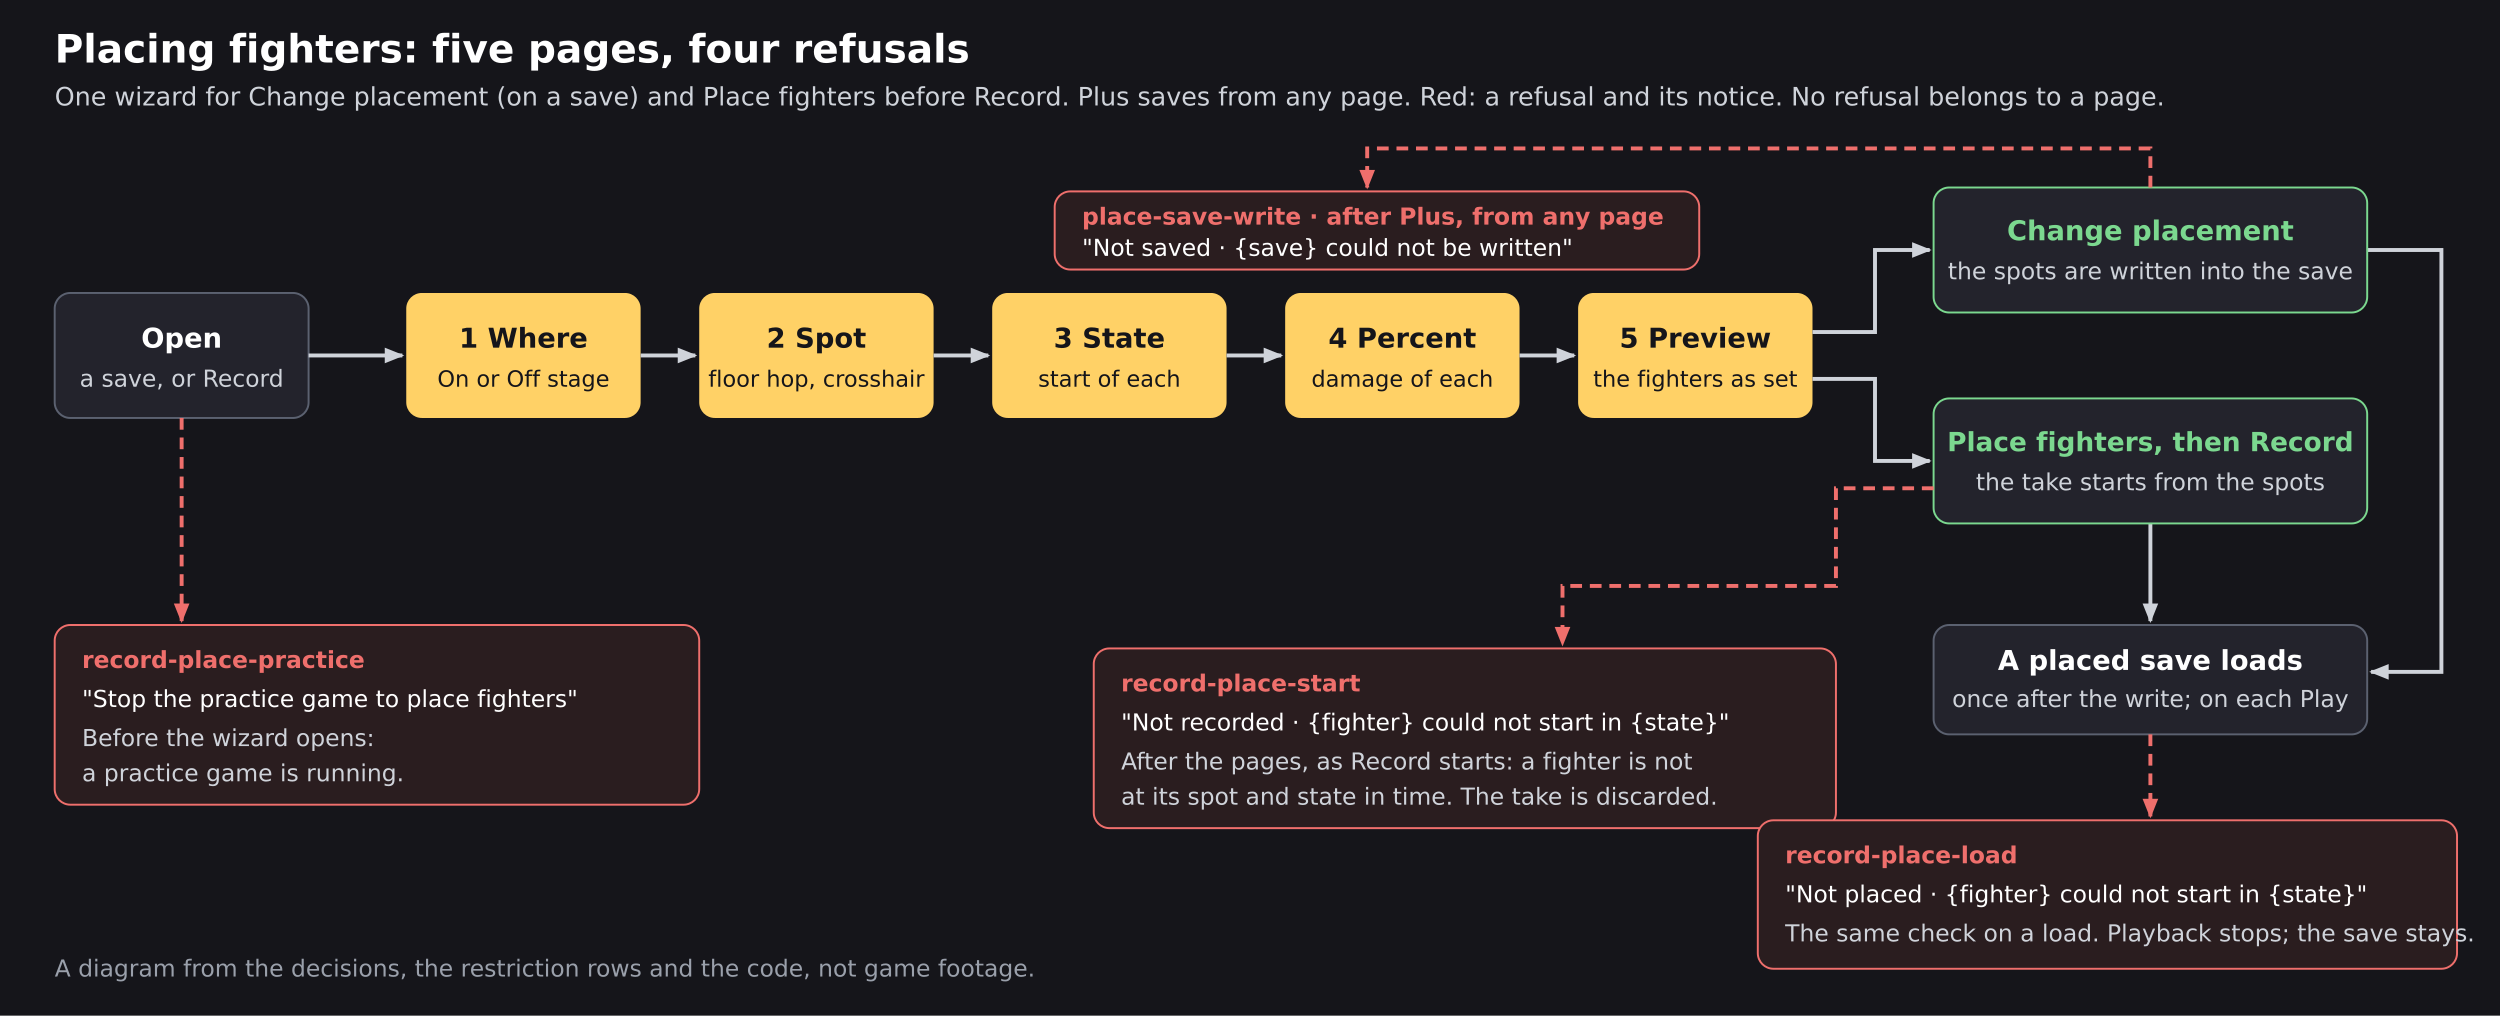
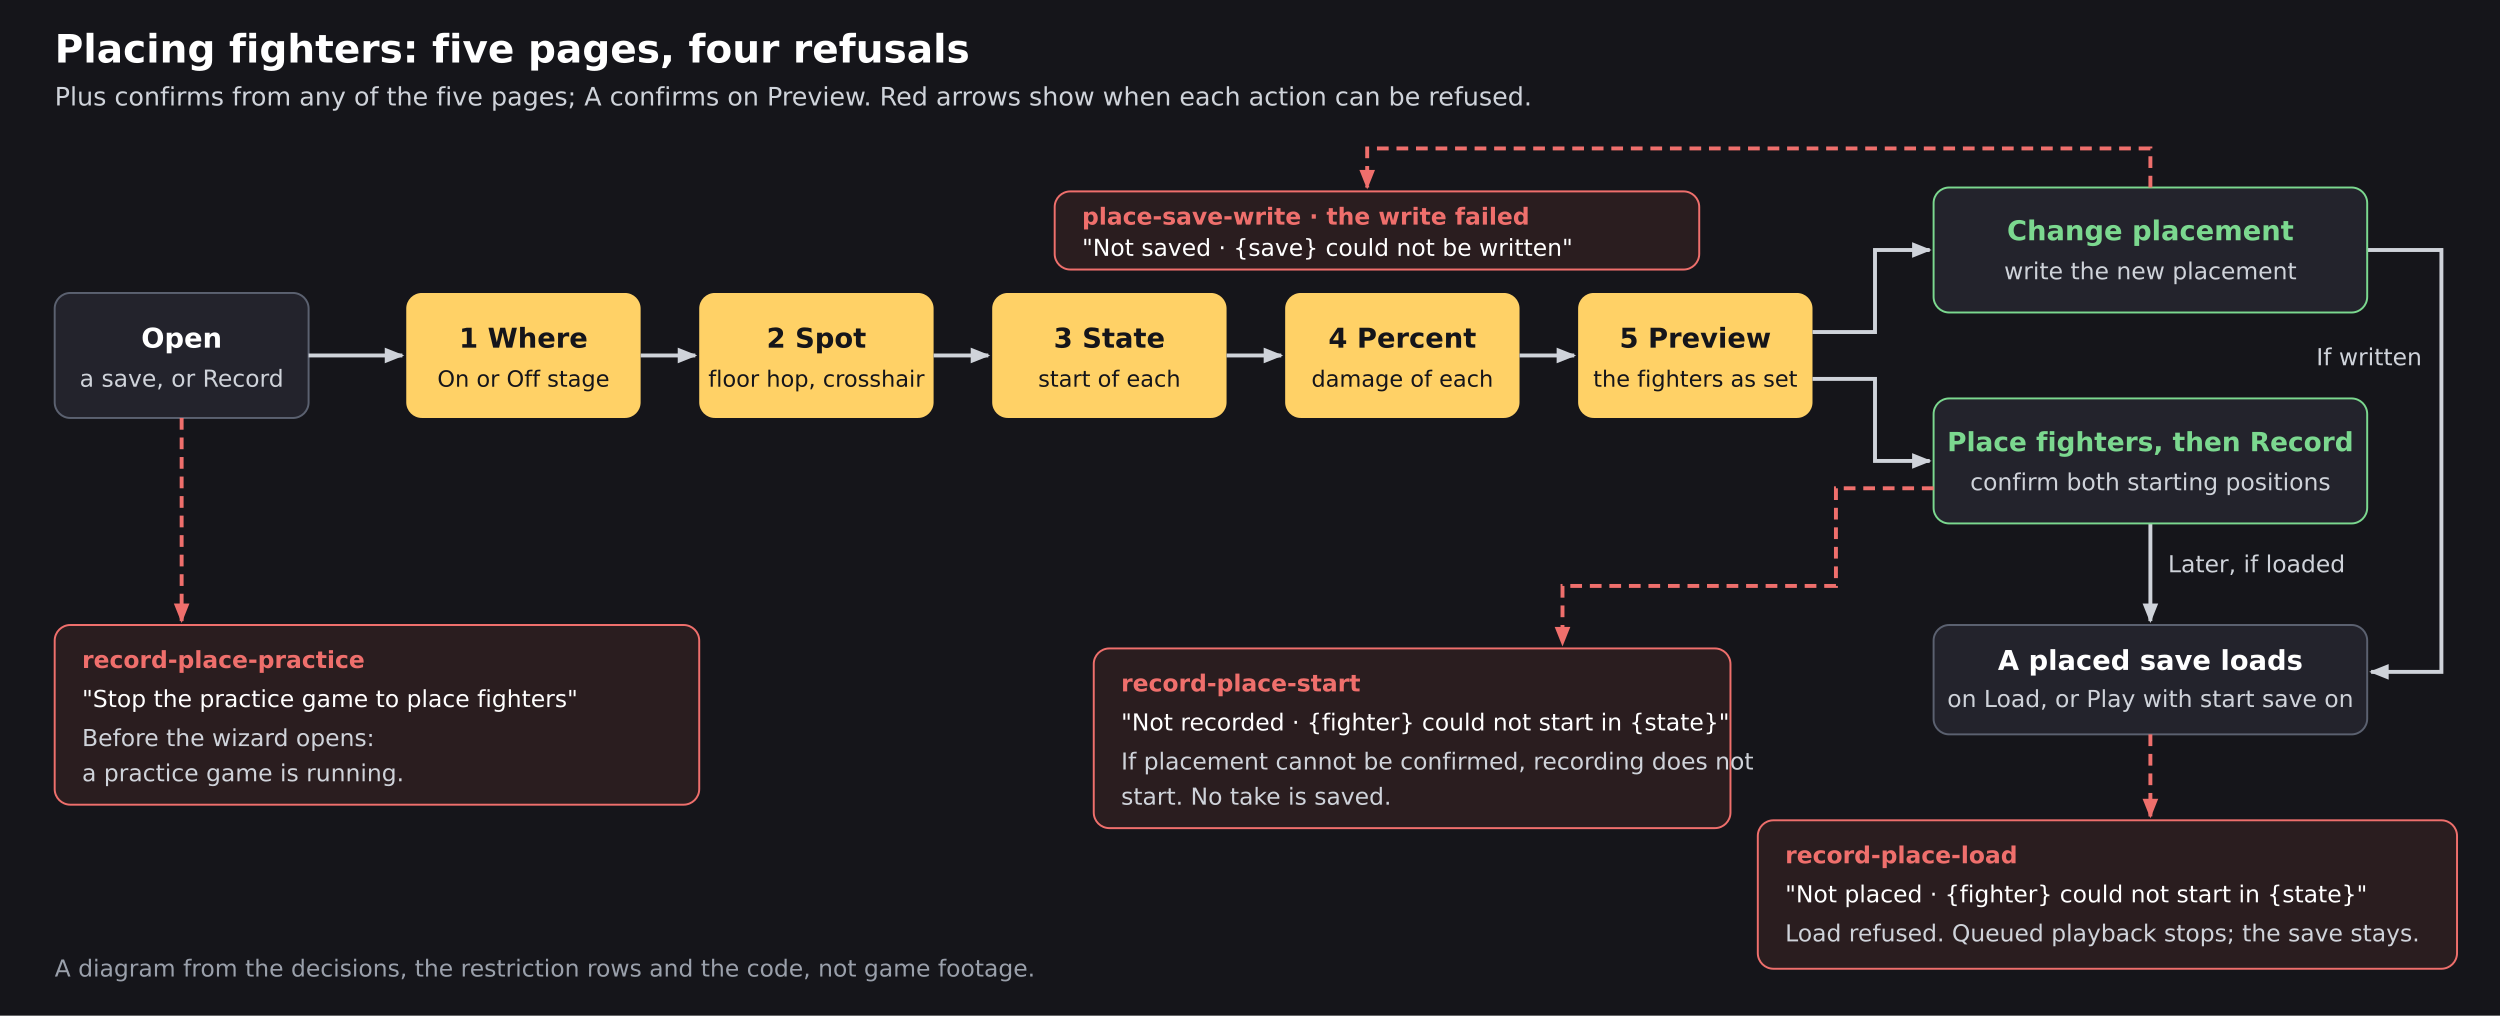
<svg xmlns="http://www.w3.org/2000/svg" width="1280" height="520" viewBox="0 0 1280 520" font-family="DejaVu Sans, Verdana, sans-serif">
  <defs>
    <marker id="go" markerUnits="userSpaceOnUse" markerWidth="10" markerHeight="8" refX="9" refY="4" orient="auto">
      <path d="M0,0 L10,4 L0,8 z" fill="#cfd3da" />
    </marker>
    <marker id="no" markerUnits="userSpaceOnUse" markerWidth="10" markerHeight="8" refX="9" refY="4" orient="auto">
      <path d="M0,0 L10,4 L0,8 z" fill="#ef6f6c" />
    </marker>
  </defs>
  <rect width="1280" height="520" fill="#15151a" />
  <text x="28" y="32" font-size="20" font-weight="bold" fill="#ffffff">Placing fighters: five pages, four refusals</text>
-   <text x="28" y="54" font-size="13" fill="#cfd3da">One wizard for Change placement (on a save) and Place fighters before Record. Plus saves from any page. Red: a refusal and its notice. No refusal belongs to a page.</text>
+   <text x="28" y="54" font-size="13" fill="#cfd3da">Plus confirms from any of the five pages; A confirms on Preview. Red arrows show when each action can be refused.</text>
  <rect x="28" y="150" width="130" height="64" rx="8" fill="#23232c" stroke="#5b6170" />
  <text x="93" y="178" font-size="14" font-weight="bold" text-anchor="middle" fill="#ffffff">Open</text>
  <text x="93" y="198" font-size="12" text-anchor="middle" fill="#cfd3da">a save, or Record</text>
  <g font-size="14" font-weight="bold" text-anchor="middle" fill="#15151a">
    <rect x="208" y="150" width="120" height="64" rx="8" fill="#ffd166" />
    <text x="268" y="178">1 Where</text>
    <rect x="358" y="150" width="120" height="64" rx="8" fill="#ffd166" />
    <text x="418" y="178">2 Spot</text>
    <rect x="508" y="150" width="120" height="64" rx="8" fill="#ffd166" />
    <text x="568" y="178">3 State</text>
    <rect x="658" y="150" width="120" height="64" rx="8" fill="#ffd166" />
    <text x="718" y="178">4 Percent</text>
    <rect x="808" y="150" width="120" height="64" rx="8" fill="#ffd166" />
    <text x="868" y="178">5 Preview</text>
  </g>
  <g font-size="11.5" text-anchor="middle" fill="#15151a">
    <text x="268" y="198">On or Off stage</text>
    <text x="418" y="198">floor hop, crosshair</text>
    <text x="568" y="198">start of each</text>
    <text x="718" y="198">damage of each</text>
    <text x="868" y="198">the fighters as set</text>
  </g>
  <g stroke="#cfd3da" stroke-width="2" fill="none" marker-end="url(#go)">
    <line x1="158" y1="182" x2="206" y2="182" />
    <line x1="328" y1="182" x2="356" y2="182" />
    <line x1="478" y1="182" x2="506" y2="182" />
    <line x1="628" y1="182" x2="656" y2="182" />
    <line x1="778" y1="182" x2="806" y2="182" />
    <path d="M928,170 L960,170 L960,128 L988,128" />
    <path d="M928,194 L960,194 L960,236 L988,236" />
    <line x1="1101" y1="268" x2="1101" y2="318" />
    <path d="M1212,128 L1250,128 L1250,344 L1214,344" />
  </g>
  <rect x="990" y="96" width="222" height="64" rx="8" fill="#23232c" stroke="#7bd88f" />
  <text x="1101" y="123" font-size="14" font-weight="bold" text-anchor="middle" fill="#7bd88f">Change placement</text>
-   <text x="1101" y="143" font-size="12" text-anchor="middle" fill="#cfd3da">the spots are written into the save</text>
+   <text x="1101" y="143" font-size="12" text-anchor="middle" fill="#cfd3da">write the new placement</text>
  <rect x="990" y="204" width="222" height="64" rx="8" fill="#23232c" stroke="#7bd88f" />
  <text x="1101" y="231" font-size="13.5" font-weight="bold" text-anchor="middle" fill="#7bd88f">Place fighters, then Record</text>
-   <text x="1101" y="251" font-size="12" text-anchor="middle" fill="#cfd3da">the take starts from the spots</text>
+   <text x="1101" y="251" font-size="12" text-anchor="middle" fill="#cfd3da">confirm both starting positions</text>
+   <text x="1110" y="293" font-size="12" fill="#cfd3da">Later, if loaded</text>
+   <text x="1240" y="187" text-anchor="end" font-size="12" fill="#cfd3da">If written</text>
  <rect x="990" y="320" width="222" height="56" rx="8" fill="#23232c" stroke="#5b6170" />
  <text x="1101" y="343" font-size="14" font-weight="bold" text-anchor="middle" fill="#ffffff">A placed save loads</text>
-   <text x="1101" y="362" font-size="12" text-anchor="middle" fill="#cfd3da">once after the write; on each Play</text>
+   <text x="1101" y="362" font-size="12" text-anchor="middle" fill="#cfd3da">on Load, or Play with start save on</text>
  <g stroke="#ef6f6c" stroke-width="2" fill="none" stroke-dasharray="6 4" marker-end="url(#no)">
    <line x1="93" y1="214" x2="93" y2="318" />
    <path d="M1101,96 L1101,76 L700,76 L700,96" />
    <path d="M990,250 L940,250 L940,300 L800,300 L800,330" />
    <line x1="1101" y1="376" x2="1101" y2="418" />
  </g>
  <g font-size="12">
    <rect x="28" y="320" width="330" height="92" rx="8" fill="#2a1d1f" stroke="#ef6f6c" />
    <text x="42" y="342" font-weight="bold" fill="#ef6f6c">record-place-practice</text>
    <text x="42" y="362" fill="#ffffff">"Stop the practice game to place fighters"</text>
    <text x="42" y="382" fill="#cfd3da">Before the wizard opens:</text>
    <text x="42" y="400" fill="#cfd3da">a practice game is running.</text>
    <rect x="540" y="98" width="330" height="40" rx="8" fill="#2a1d1f" stroke="#ef6f6c" />
-     <text x="554" y="115" font-weight="bold" fill="#ef6f6c">place-save-write · after Plus, from any page</text>
+     <text x="554" y="115" font-weight="bold" fill="#ef6f6c">place-save-write · the write failed</text>
    <text x="554" y="131" fill="#ffffff">"Not saved · {save} could not be written"</text>
-     <rect x="560" y="332" width="380" height="92" rx="8" fill="#2a1d1f" stroke="#ef6f6c" />
+     <rect x="560" y="332" width="326" height="92" rx="8" fill="#2a1d1f" stroke="#ef6f6c" />
    <text x="574" y="354" font-weight="bold" fill="#ef6f6c">record-place-start</text>
    <text x="574" y="374" fill="#ffffff">"Not recorded · {fighter} could not start in {state}"</text>
-     <text x="574" y="394" fill="#cfd3da">After the pages, as Record starts: a fighter is not</text>
-     <text x="574" y="412" fill="#cfd3da">at its spot and state in time. The take is discarded.</text>
+     <text x="574" y="394" fill="#cfd3da">If placement cannot be confirmed, recording does not</text>
+     <text x="574" y="412" fill="#cfd3da">start. No take is saved.</text>
    <rect x="900" y="420" width="358" height="76" rx="8" fill="#2a1d1f" stroke="#ef6f6c" />
    <text x="914" y="442" font-weight="bold" fill="#ef6f6c">record-place-load</text>
    <text x="914" y="462" fill="#ffffff">"Not placed · {fighter} could not start in {state}"</text>
-     <text x="914" y="482" fill="#cfd3da">The same check on a load. Playback stops; the save stays.</text>
+     <text x="914" y="482" fill="#cfd3da">Load refused. Queued playback stops; the save stays.</text>
  </g>
  <text x="28" y="500" font-size="12" fill="#9aa0ab">A diagram from the decisions, the restriction rows and the code, not game footage.</text>
</svg>
